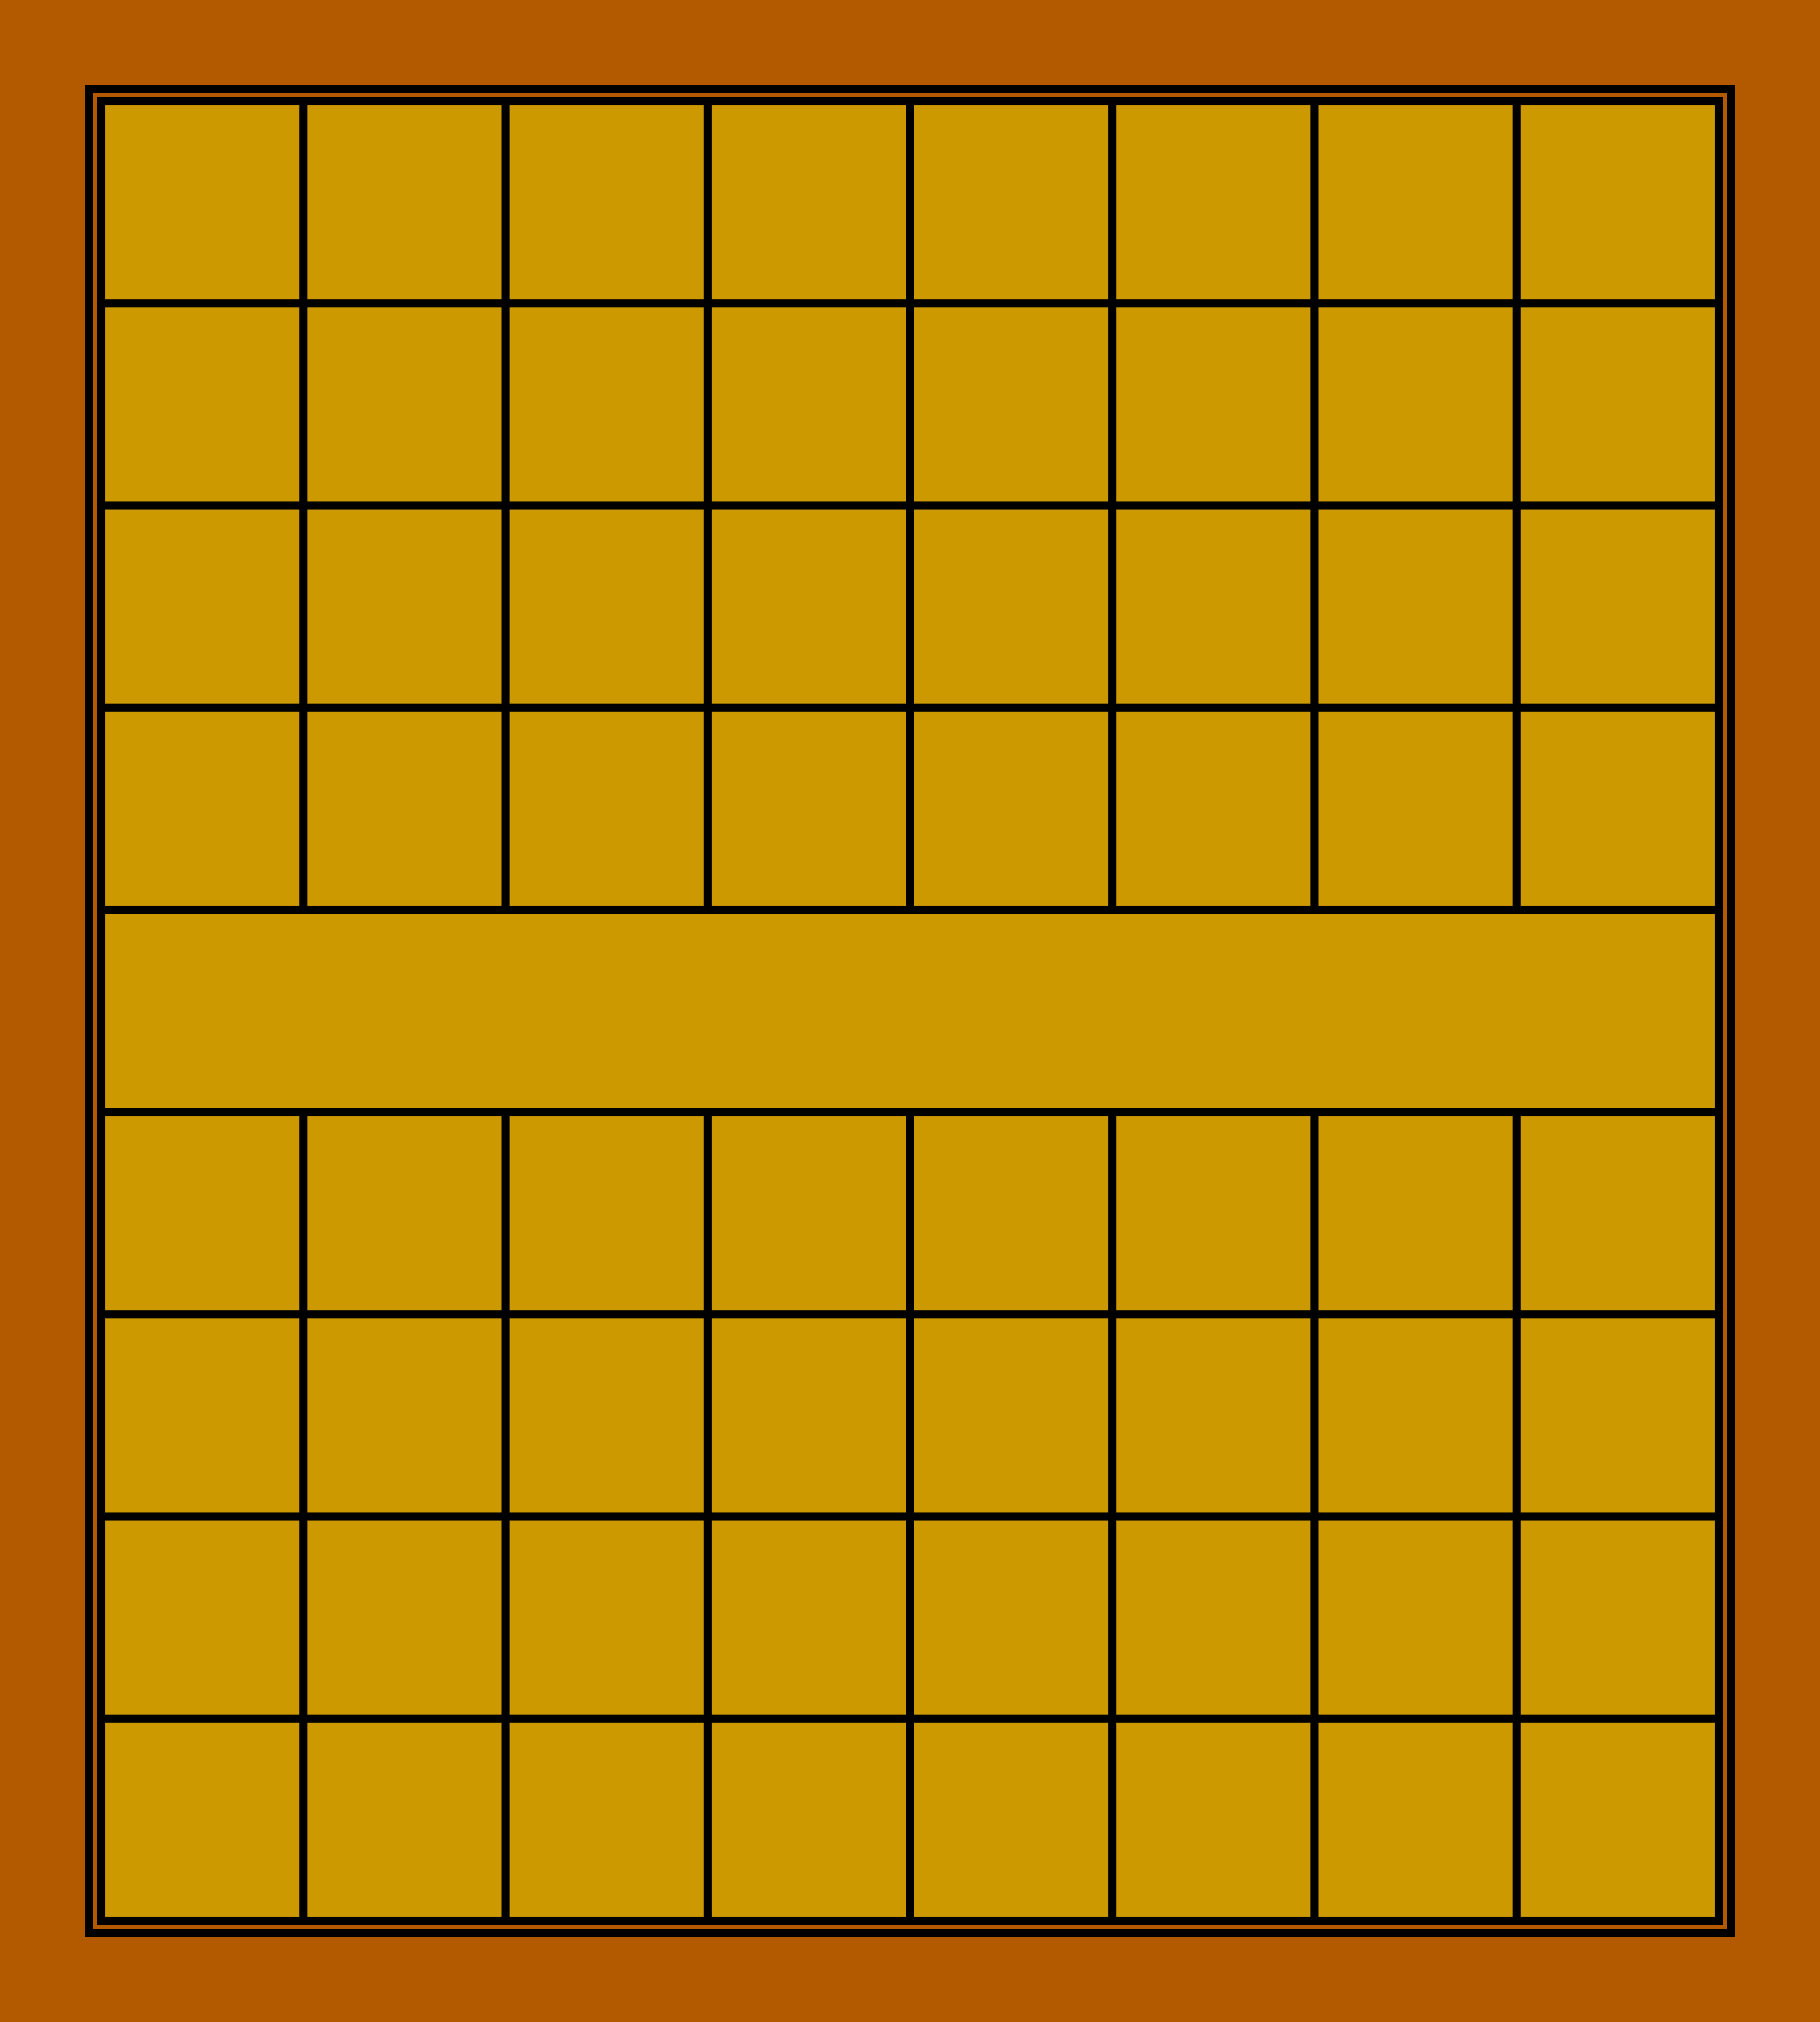
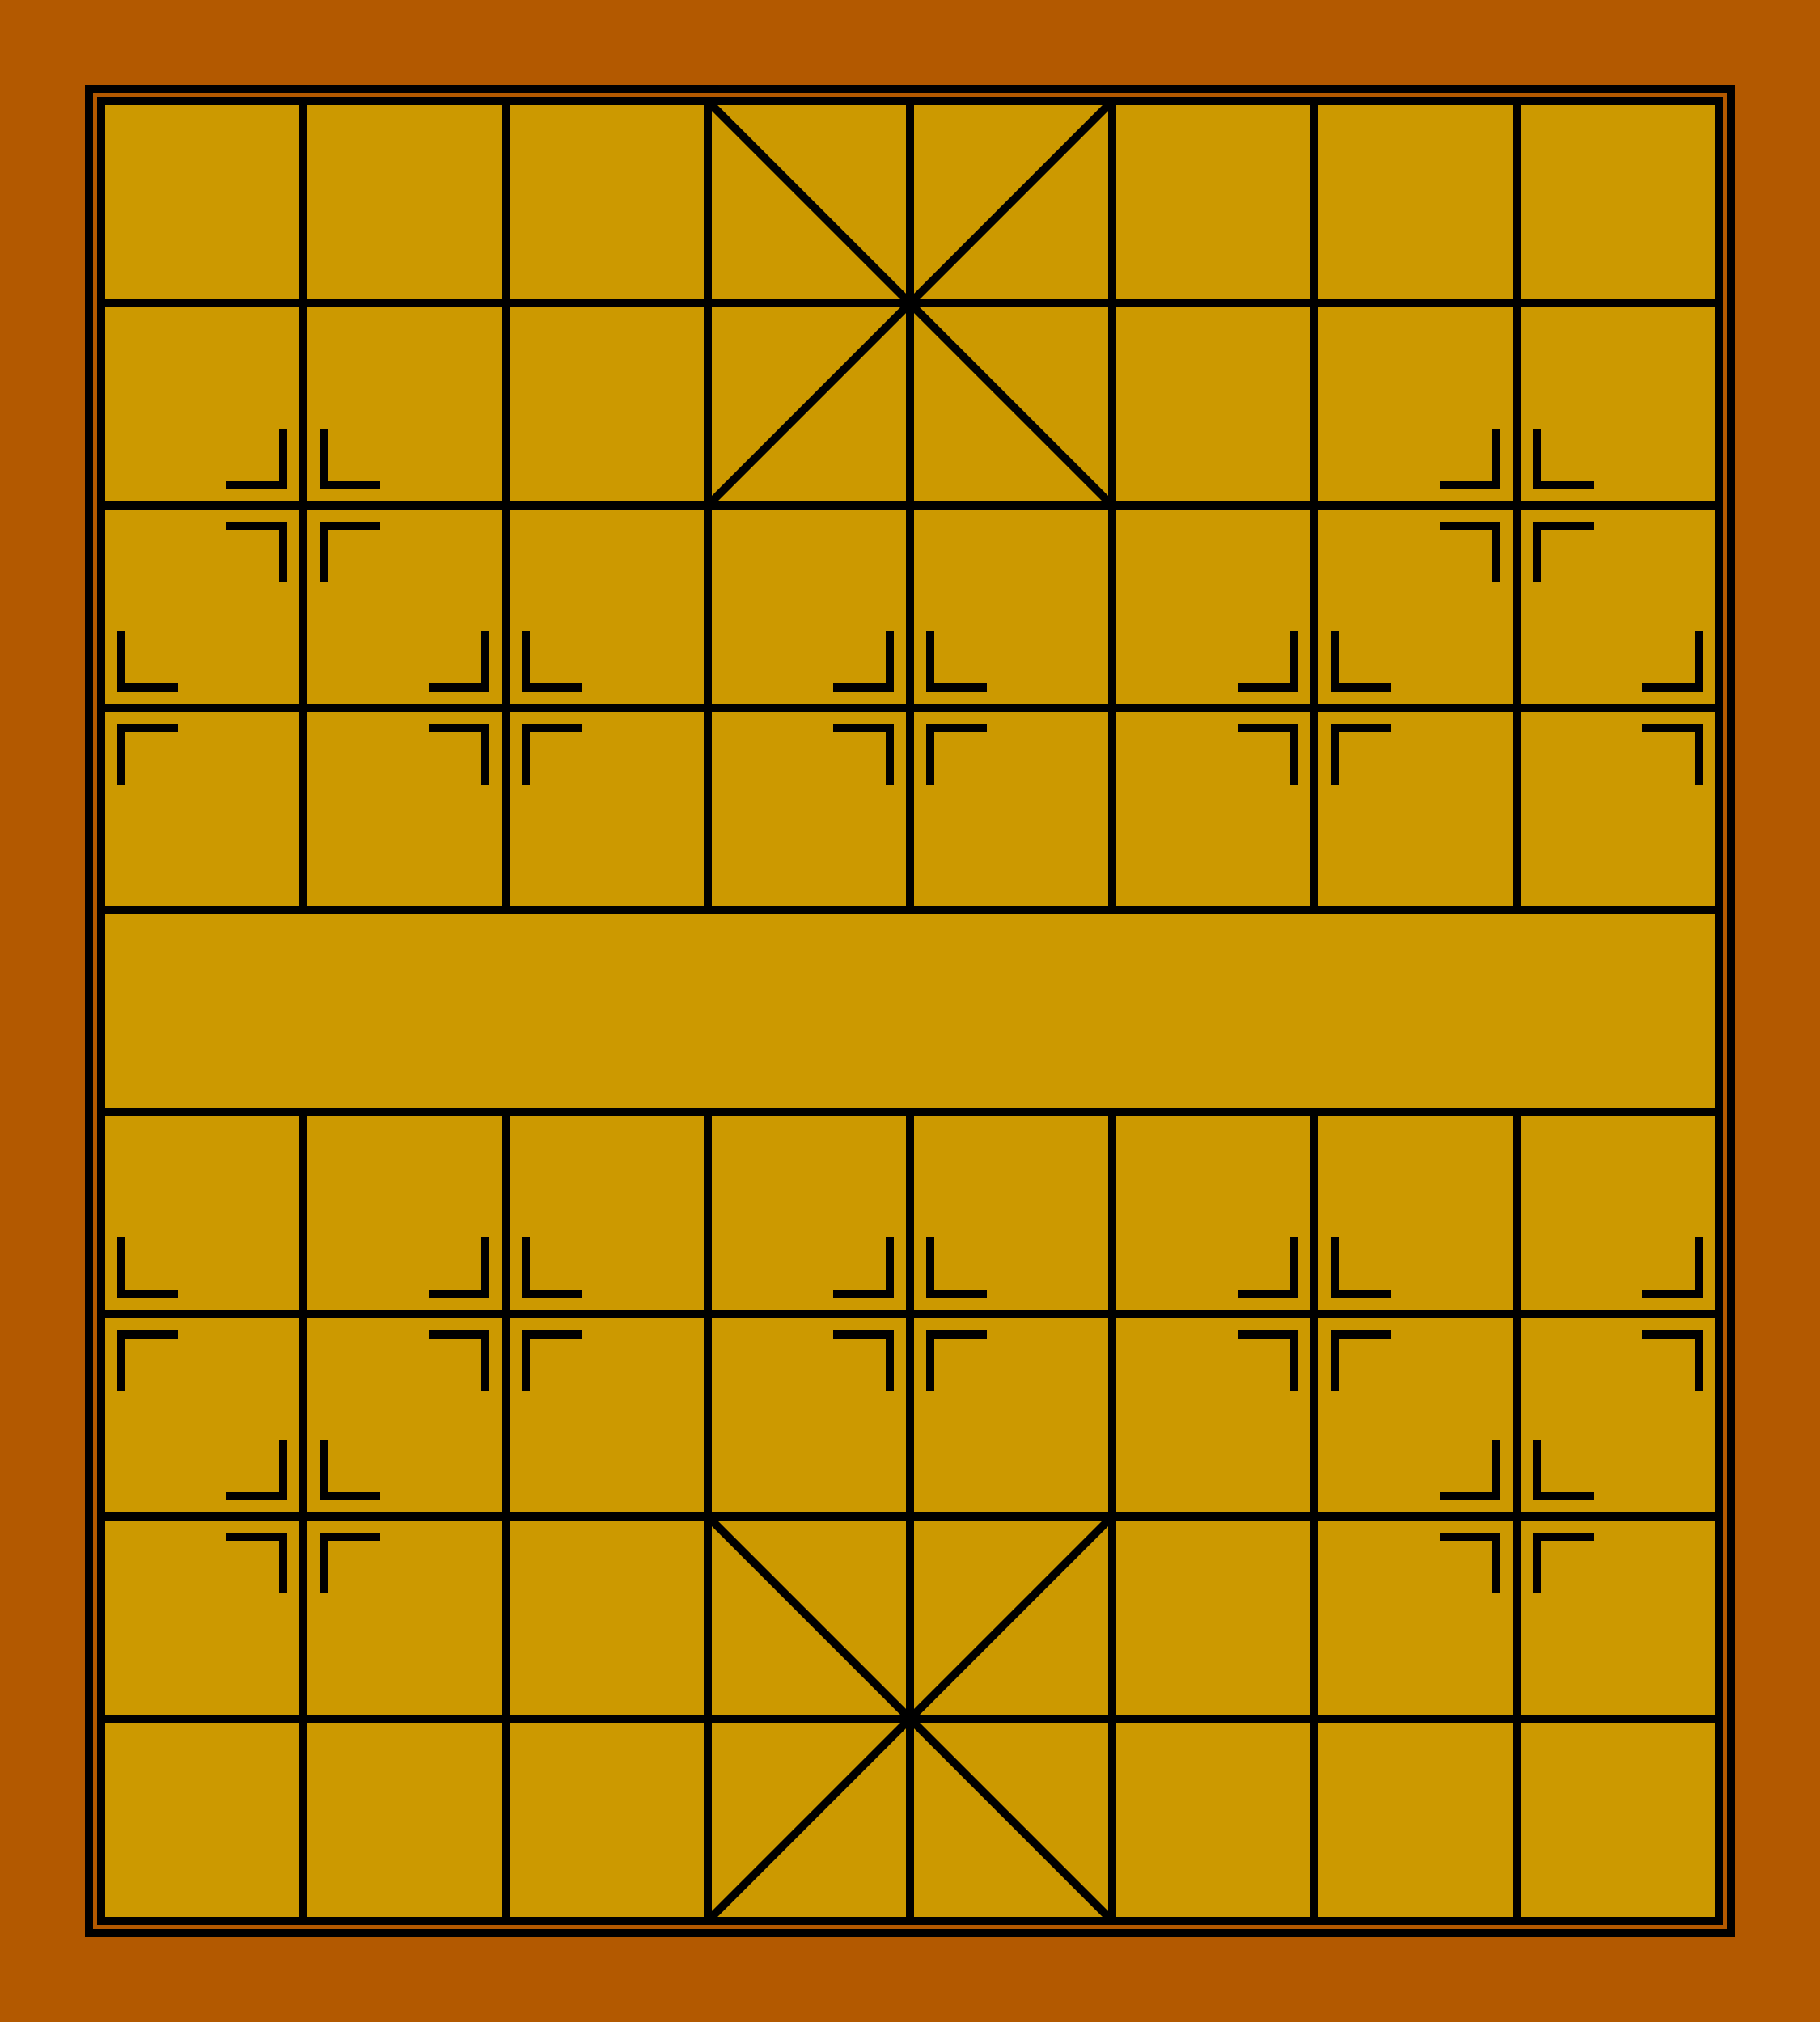
<svg xmlns="http://www.w3.org/2000/svg" version="1.1" viewBox="0 0 900 1000">
  <rect width="900" height="1000" fill="#b35900" />
  <rect x="44" y="44" width="812" height="912" stroke="#000" stroke-width="4" fill="#b35900" />
  <rect x="50" y="50" width="800" height="900" stroke="#000" stroke-width="4" fill="#cc9900" />
+   <defs>
+     <g id="cross">
+       <line x1="300" y1="0" x2="500" y2="200" stroke="#000" stroke-width="4" />
+       <line x1="300" y1="200" x2="500" y2="0" stroke="#000" stroke-width="4" />
+     </g>
+     <g id="rightAngleLineHalfRight">
+       <polygon points="8,38 12,38 12,12 38,12 38,8 8,8" />
+       <polygon points="8,-38 12,-38 12,-12 38,-12 38,-8 8,-8" />
+     </g>
+     <g id="rightAngleLineHalfLeft">
+       <use href="#rightAngleLineHalfRight" transform="scale(-1)" width="100%" height="100%" />
+     </g>
+     <g id="rightAngleLineFull">
+       <use href="#rightAngleLineHalfRight" width="100%" height="100%" />
+       <use href="#rightAngleLineHalfLeft" width="100%" height="100%" />
+     </g>
+   </defs>
  <defs>
    <rect id="square" width="100" height="100" stroke="#000" stroke-width="4" fill="#cc9900" />
    <g id="row">
      <use href="#square" x="0" width="100%" height="100%" />
      <use href="#square" x="100" width="100%" height="100%" />
      <use href="#square" x="200" width="100%" height="100%" />
      <use href="#square" x="300" width="100%" height="100%" />
      <use href="#square" x="400" width="100%" height="100%" />
      <use href="#square" x="500" width="100%" height="100%" />
      <use href="#square" x="600" width="100%" height="100%" />
      <use href="#square" x="700" width="100%" height="100%" />
    </g>
    <g id="half">
      <use href="#row" y="0" width="100%" height="100%" />
      <use href="#row" y="100" width="100%" height="100%" />
      <use href="#row" y="200" width="100%" height="100%" />
      <use href="#row" y="300" width="100%" height="100%" />
+       <use href="#cross" width="100%" height="100%" />
+       <use href="#rightAngleLineHalfRight" x="0" y="300" width="100%" height="100%" />
+       <use href="#rightAngleLineHalfLeft" x="800" y="300" width="100%" height="100%" />
+       <use href="#rightAngleLineFull" x="100" y="200" width="100%" height="100%" />
+       <use href="#rightAngleLineFull" x="700" y="200" width="100%" height="100%" />
+       <use href="#rightAngleLineFull" x="200" y="300" width="100%" height="100%" />
+       <use href="#rightAngleLineFull" x="400" y="300" width="100%" height="100%" />
+       <use href="#rightAngleLineFull" x="600" y="300" width="100%" height="100%" />
    </g>
  </defs>
  <use href="#half" transform="translate(0,-100)" x="50" y="150" width="100%" height="100%" />
  <use href="#half" transform="rotate(180,450,550)" x="50" y="150" width="100%" height="100%" />
</svg>
